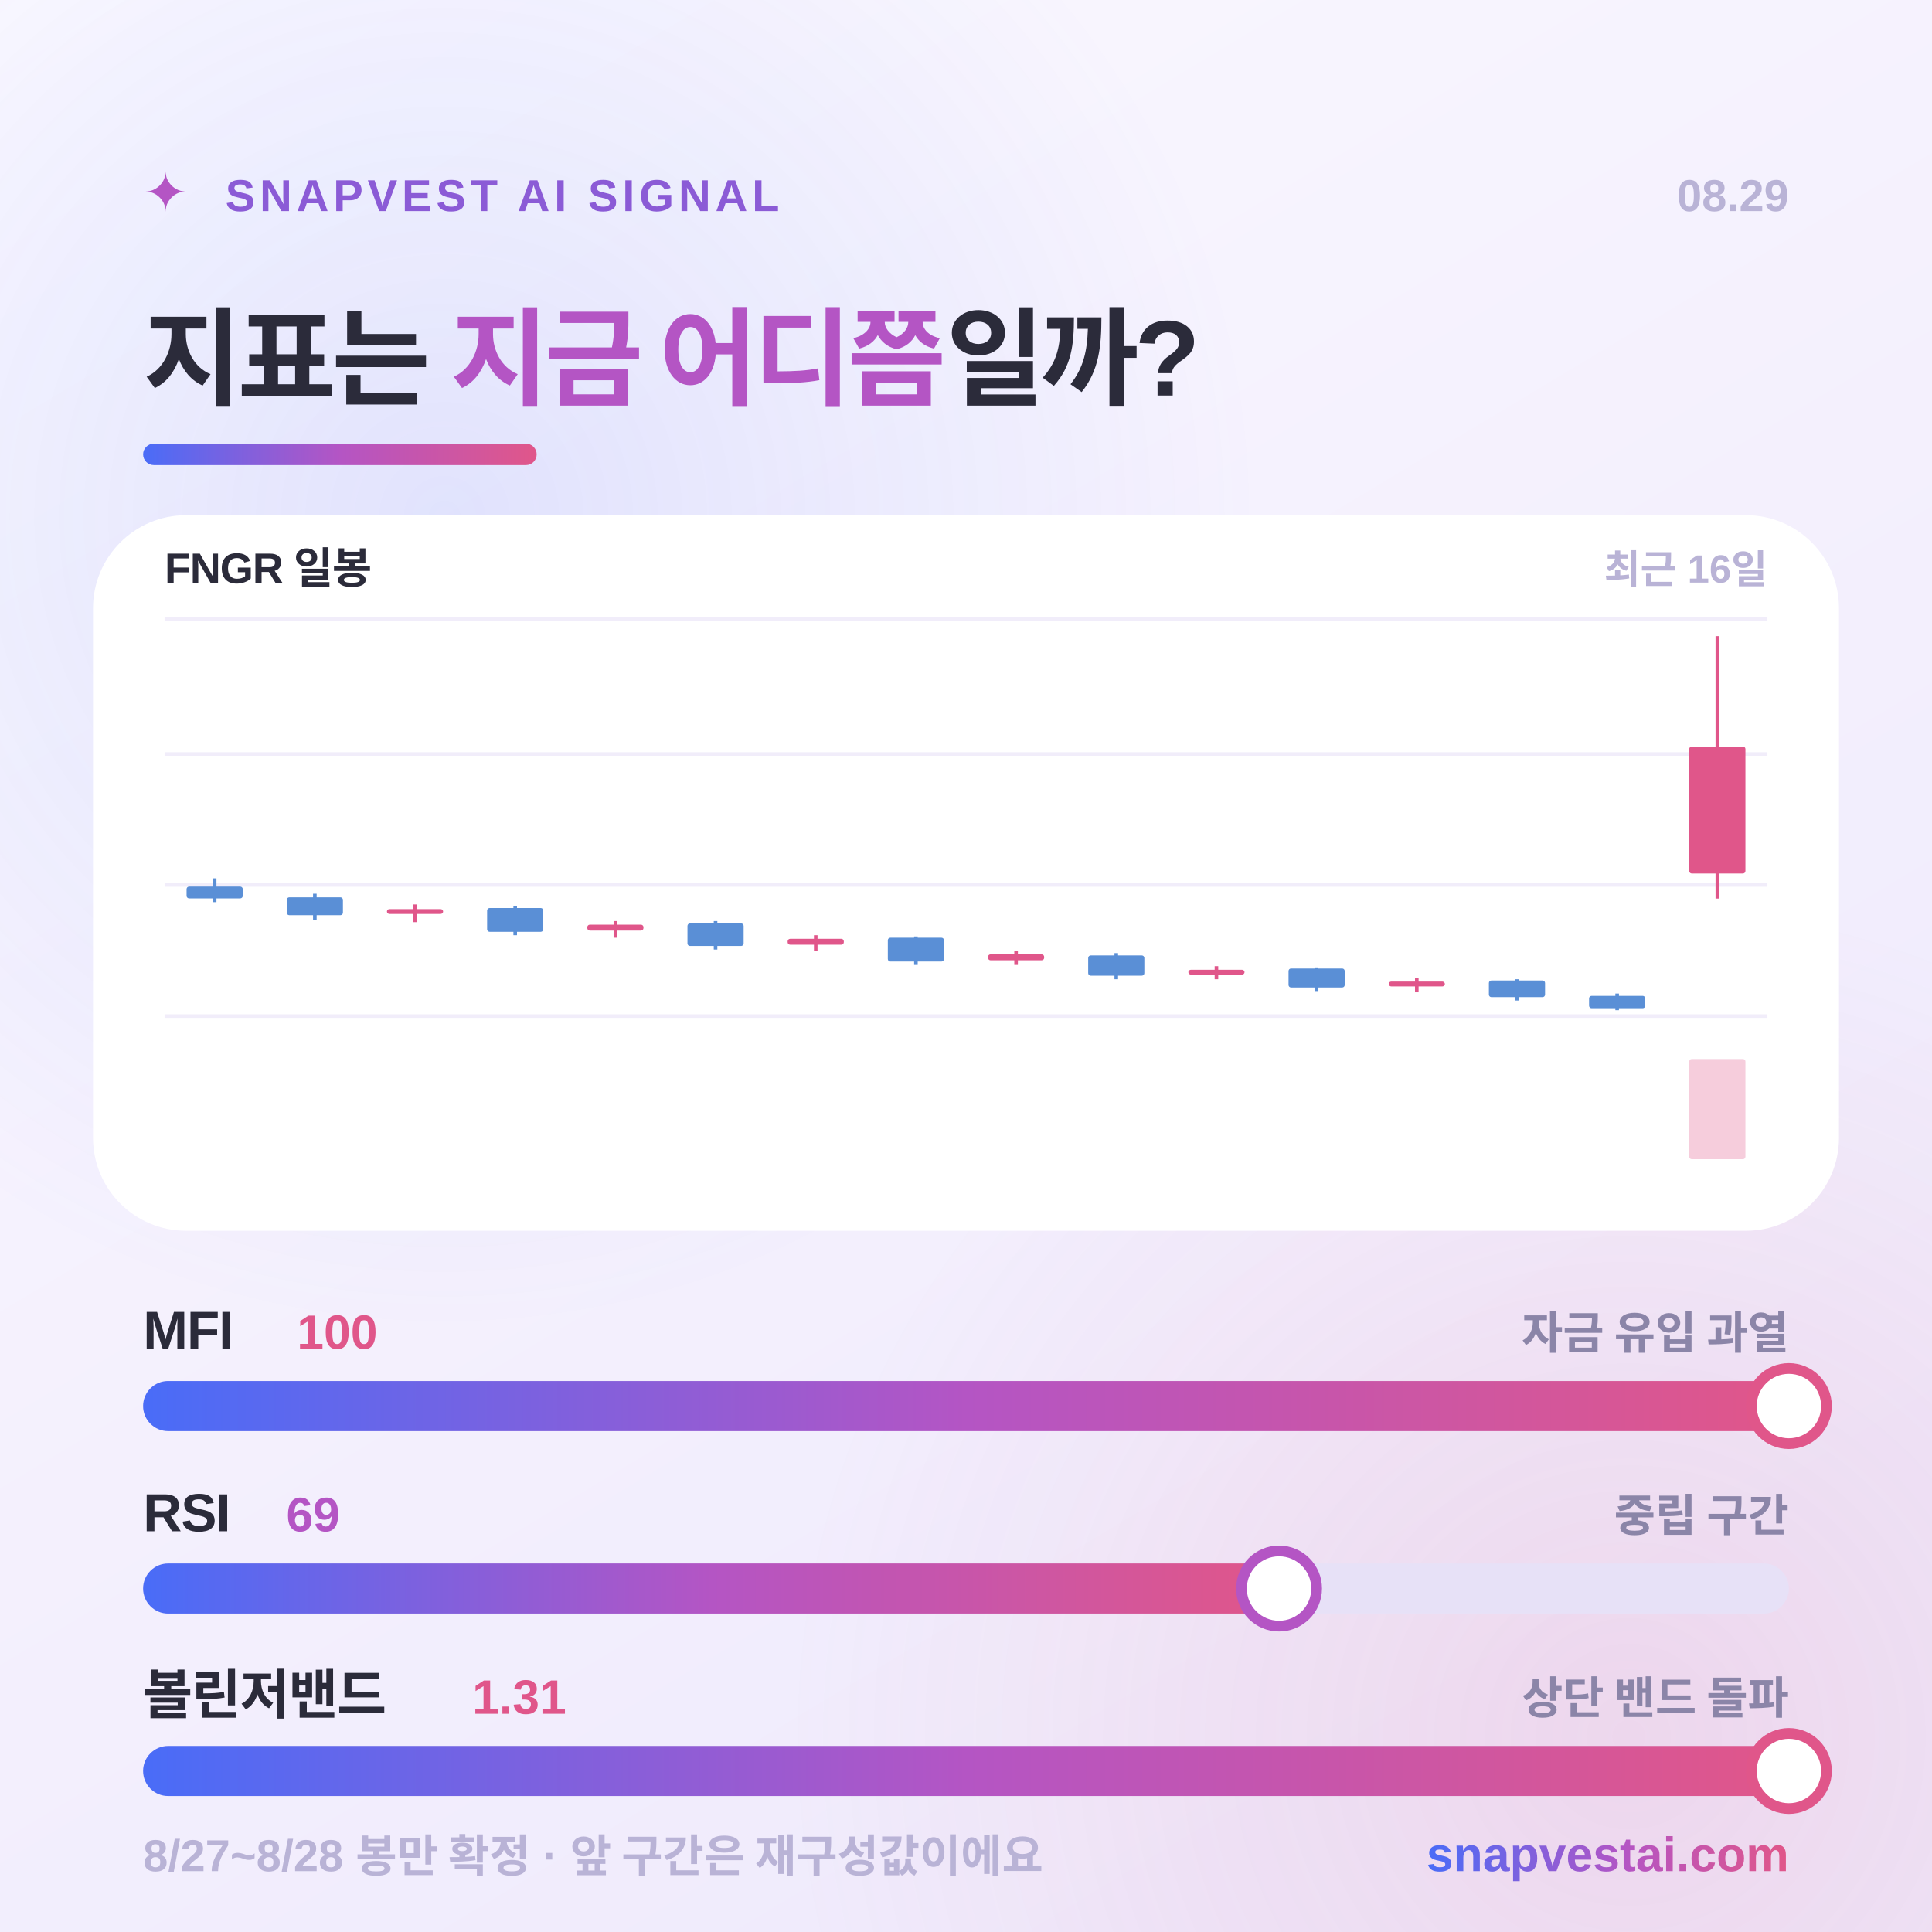
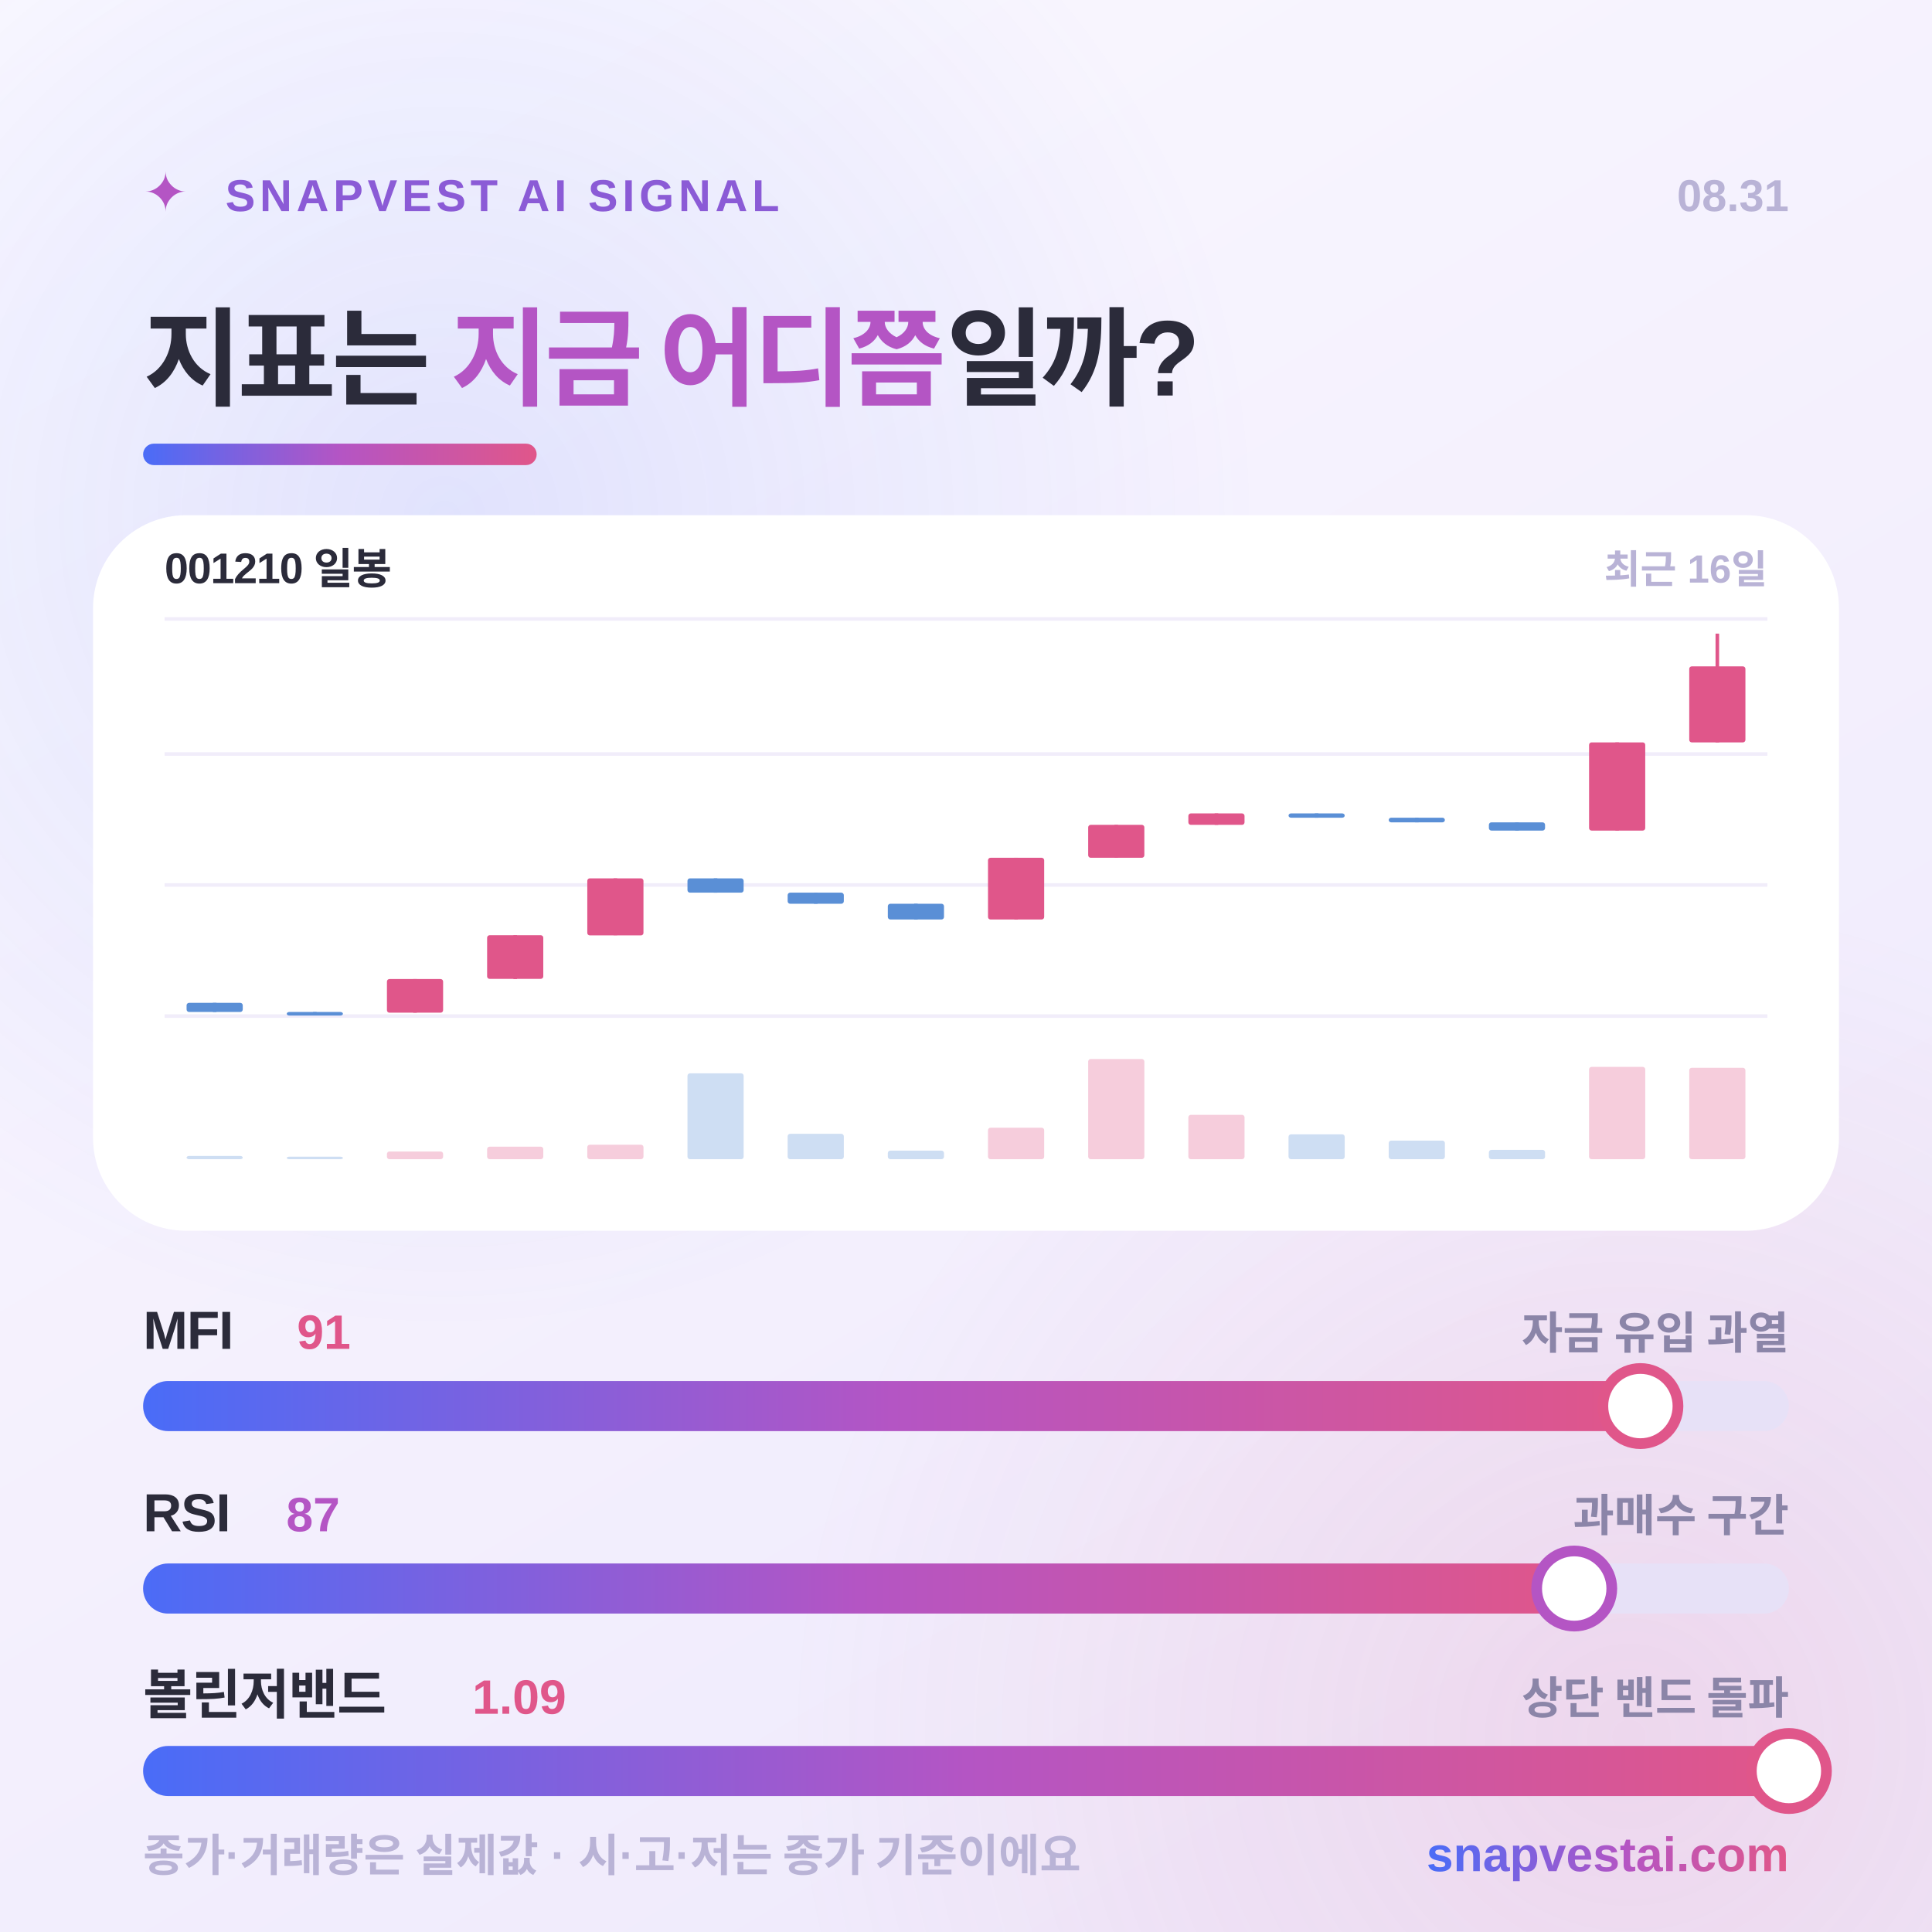
<svg xmlns="http://www.w3.org/2000/svg" width="1080" height="1080" viewBox="0 0 1080 1080" role="img">
  <defs>
    <linearGradient id="bg" x1="0" y1="0" x2="0.6" y2="1">
      <stop offset="0" stop-color="#FBF9FF" />
      <stop offset="1" stop-color="#EFEAFC" />
    </linearGradient>
    <linearGradient id="line" x1="0" y1="0" x2="1" y2="0">
      <stop offset="0" stop-color="#4A6CF7" />
      <stop offset="0.5" stop-color="#B455C4" />
      <stop offset="1" stop-color="#E0568A" />
    </linearGradient>
    <linearGradient id="dom" x1="0" y1="0" x2="1" y2="0">
      <stop offset="0" stop-color="#4A6CF7" />
      <stop offset="0.55" stop-color="#B455C4" />
      <stop offset="1" stop-color="#E0568A" />
    </linearGradient>
    <radialGradient id="m1" cx="0.5" cy="0.5" r="0.5">
      <stop offset="0" stop-color="#4A6CF7" stop-opacity="0.13" />
      <stop offset="1" stop-color="#4A6CF7" stop-opacity="0" />
    </radialGradient>
    <radialGradient id="m2" cx="0.5" cy="0.5" r="0.5">
      <stop offset="0" stop-color="#E0568A" stop-opacity="0.13" />
      <stop offset="1" stop-color="#E0568A" stop-opacity="0" />
    </radialGradient>
  </defs>
  <rect width="1080" height="1080" fill="url(#bg)" />
  <rect x="-200" y="-160" width="900" height="900" fill="url(#m1)" />
  <rect x="440" y="500" width="940" height="940" fill="url(#m2)" />
  <rect x="52" y="288" width="976" height="400" rx="52" fill="#FFFFFF" />
  <g font-family="Pretendard, Poppins, Arial, sans-serif">
-     <text x="92" y="326" font-size="24" font-weight="700" letter-spacing="-0.5" fill="#2B2B3A">FNGR 일봉</text>
+     <text x="92" y="326" font-size="24" font-weight="700" letter-spacing="-0.5" fill="#2B2B3A">001210 일봉</text>
    <text x="988" y="326" text-anchor="end" font-size="22" font-weight="600" fill="#B9B3D6">최근 16일</text>
  </g>
  <line x1="92" y1="568.0" x2="988" y2="568.0" stroke="#F1EDFA" stroke-width="2" />
  <line x1="92" y1="494.7" x2="988" y2="494.7" stroke="#F1EDFA" stroke-width="2" />
  <line x1="92" y1="421.5" x2="988" y2="421.5" stroke="#F1EDFA" stroke-width="2" />
  <line x1="92" y1="346.0" x2="988" y2="346.0" stroke="#F1EDFA" stroke-width="2" />
-   <line x1="120.0" y1="491.0" x2="120.0" y2="504.3" stroke="#5A8FD6" stroke-width="2" />
-   <rect x="104.3" y="495.6" width="31.4" height="6.6" rx="1.4" fill="#5A8FD6" />
-   <rect x="104.3" y="648.0" width="31.4" height="0.0" rx="1.4" fill="#5A8FD6" opacity="0.3" />
-   <line x1="176.0" y1="499.6" x2="176.0" y2="514.2" stroke="#5A8FD6" stroke-width="2" />
-   <rect x="160.3" y="501.6" width="31.4" height="10.0" rx="1.4" fill="#5A8FD6" />
-   <rect x="160.3" y="648.0" width="31.4" height="0.0" rx="1.4" fill="#5A8FD6" opacity="0.3" />
-   <line x1="232.0" y1="505.6" x2="232.0" y2="515.5" stroke="#E0568A" stroke-width="2" />
-   <rect x="216.3" y="508.2" width="31.4" height="2.7" rx="1.4" fill="#E0568A" />
-   <rect x="216.3" y="648.0" width="31.4" height="0.0" rx="1.4" fill="#E0568A" opacity="0.3" />
-   <line x1="288.0" y1="506.3" x2="288.0" y2="522.8" stroke="#5A8FD6" stroke-width="2" />
-   <rect x="272.3" y="507.6" width="31.4" height="13.3" rx="1.4" fill="#5A8FD6" />
-   <rect x="272.3" y="648.0" width="31.4" height="0.0" rx="1.4" fill="#5A8FD6" opacity="0.3" />
-   <line x1="344.0" y1="514.9" x2="344.0" y2="524.2" stroke="#E0568A" stroke-width="2" />
-   <rect x="328.3" y="516.9" width="31.4" height="3.3" rx="1.4" fill="#E0568A" />
-   <rect x="328.3" y="648.0" width="31.4" height="0.0" rx="1.4" fill="#E0568A" opacity="0.3" />
-   <line x1="400.0" y1="514.9" x2="400.0" y2="530.8" stroke="#5A8FD6" stroke-width="2" />
-   <rect x="384.3" y="516.2" width="31.4" height="12.6" rx="1.4" fill="#5A8FD6" />
-   <rect x="384.3" y="648.0" width="31.4" height="0.0" rx="1.4" fill="#5A8FD6" opacity="0.3" />
-   <line x1="456.0" y1="522.8" x2="456.0" y2="531.5" stroke="#E0568A" stroke-width="2" />
-   <rect x="440.3" y="524.8" width="31.4" height="3.3" rx="1.4" fill="#E0568A" />
-   <rect x="440.3" y="648.0" width="31.4" height="0.0" rx="1.4" fill="#E0568A" opacity="0.3" />
-   <line x1="512.0" y1="523.5" x2="512.0" y2="539.4" stroke="#5A8FD6" stroke-width="2" />
-   <rect x="496.3" y="524.2" width="31.4" height="13.3" rx="1.4" fill="#5A8FD6" />
-   <rect x="496.3" y="648.0" width="31.4" height="0.0" rx="1.4" fill="#5A8FD6" opacity="0.3" />
-   <line x1="568.0" y1="531.5" x2="568.0" y2="539.4" stroke="#E0568A" stroke-width="2" />
-   <rect x="552.3" y="533.5" width="31.4" height="3.3" rx="1.4" fill="#E0568A" />
-   <rect x="552.3" y="648.0" width="31.4" height="0.0" rx="1.4" fill="#E0568A" opacity="0.3" />
-   <line x1="624.0" y1="532.8" x2="624.0" y2="547.4" stroke="#5A8FD6" stroke-width="2" />
-   <rect x="608.3" y="534.1" width="31.4" height="11.3" rx="1.4" fill="#5A8FD6" />
-   <rect x="608.3" y="648.0" width="31.4" height="0.0" rx="1.4" fill="#5A8FD6" opacity="0.3" />
-   <line x1="680.0" y1="540.1" x2="680.0" y2="547.4" stroke="#E0568A" stroke-width="2" />
-   <rect x="664.3" y="542.1" width="31.4" height="2.7" rx="1.4" fill="#E0568A" />
-   <rect x="664.3" y="648.0" width="31.4" height="0.0" rx="1.4" fill="#E0568A" opacity="0.3" />
-   <line x1="736.0" y1="540.8" x2="736.0" y2="554.0" stroke="#5A8FD6" stroke-width="2" />
-   <rect x="720.3" y="541.4" width="31.4" height="10.6" rx="1.4" fill="#5A8FD6" />
-   <rect x="720.3" y="648.0" width="31.4" height="0.0" rx="1.4" fill="#5A8FD6" opacity="0.3" />
-   <line x1="792.0" y1="546.7" x2="792.0" y2="554.7" stroke="#E0568A" stroke-width="2" />
-   <rect x="776.3" y="548.7" width="31.4" height="2.7" rx="1.4" fill="#E0568A" />
-   <rect x="776.3" y="648.0" width="31.4" height="0.0" rx="1.4" fill="#E0568A" opacity="0.3" />
-   <line x1="848.0" y1="547.4" x2="848.0" y2="559.3" stroke="#5A8FD6" stroke-width="2" />
-   <rect x="832.3" y="548.1" width="31.4" height="9.3" rx="1.4" fill="#5A8FD6" />
-   <rect x="832.3" y="648.0" width="31.4" height="0.0" rx="1.4" fill="#5A8FD6" opacity="0.3" />
-   <line x1="904.0" y1="555.4" x2="904.0" y2="564.7" stroke="#5A8FD6" stroke-width="2" />
-   <rect x="888.3" y="556.7" width="31.4" height="6.9" rx="1.4" fill="#5A8FD6" />
-   <rect x="888.3" y="648.0" width="31.4" height="0.0" rx="1.4" fill="#5A8FD6" opacity="0.3" />
-   <line x1="960.0" y1="355.6" x2="960.0" y2="502.3" stroke="#E0568A" stroke-width="2" />
-   <rect x="944.3" y="417.3" width="31.4" height="71.0" rx="1.4" fill="#E0568A" />
-   <rect x="944.3" y="592.0" width="31.4" height="56.0" rx="1.4" fill="#E0568A" opacity="0.3" />
+   <line x1="120.0" y1="560.6" x2="120.0" y2="565.7" stroke="#5A8FD6" stroke-width="2" />
+   <rect x="104.3" y="560.6" width="31.4" height="5.1" rx="1.4" fill="#5A8FD6" />
+   <rect x="104.3" y="646.2" width="31.4" height="1.8" rx="1.4" fill="#5A8FD6" opacity="0.3" />
+   <line x1="176.0" y1="565.7" x2="176.0" y2="566.1" stroke="#5A8FD6" stroke-width="2" />
+   <rect x="160.3" y="565.7" width="31.4" height="2.0" rx="1.4" fill="#5A8FD6" />
+   <rect x="160.3" y="646.6" width="31.4" height="1.4" rx="1.4" fill="#5A8FD6" opacity="0.3" />
+   <line x1="232.0" y1="547.3" x2="232.0" y2="566.1" stroke="#E0568A" stroke-width="2" />
+   <rect x="216.3" y="547.3" width="31.4" height="18.8" rx="1.4" fill="#E0568A" />
+   <rect x="216.3" y="643.7" width="31.4" height="4.3" rx="1.4" fill="#E0568A" opacity="0.3" />
+   <line x1="288.0" y1="522.8" x2="288.0" y2="547.3" stroke="#E0568A" stroke-width="2" />
+   <rect x="272.3" y="522.8" width="31.4" height="24.4" rx="1.4" fill="#E0568A" />
+   <rect x="272.3" y="641.0" width="31.4" height="7.0" rx="1.4" fill="#E0568A" opacity="0.3" />
+   <line x1="344.0" y1="491.0" x2="344.0" y2="522.8" stroke="#E0568A" stroke-width="2" />
+   <rect x="328.3" y="491.0" width="31.4" height="31.9" rx="1.4" fill="#E0568A" />
+   <rect x="328.3" y="639.9" width="31.4" height="8.1" rx="1.4" fill="#E0568A" opacity="0.3" />
+   <line x1="400.0" y1="491.0" x2="400.0" y2="499.0" stroke="#5A8FD6" stroke-width="2" />
+   <rect x="384.3" y="491.0" width="31.4" height="8.0" rx="1.4" fill="#5A8FD6" />
+   <rect x="384.3" y="600.0" width="31.4" height="48.0" rx="1.4" fill="#5A8FD6" opacity="0.3" />
+   <line x1="456.0" y1="499.0" x2="456.0" y2="505.2" stroke="#5A8FD6" stroke-width="2" />
+   <rect x="440.3" y="499.0" width="31.4" height="6.2" rx="1.4" fill="#5A8FD6" />
+   <rect x="440.3" y="633.8" width="31.4" height="14.2" rx="1.4" fill="#5A8FD6" opacity="0.3" />
+   <line x1="512.0" y1="505.2" x2="512.0" y2="514.0" stroke="#5A8FD6" stroke-width="2" />
+   <rect x="496.3" y="505.2" width="31.4" height="8.8" rx="1.4" fill="#5A8FD6" />
+   <rect x="496.3" y="643.2" width="31.4" height="4.8" rx="1.4" fill="#5A8FD6" opacity="0.3" />
+   <line x1="568.0" y1="479.5" x2="568.0" y2="514.0" stroke="#E0568A" stroke-width="2" />
+   <rect x="552.3" y="479.5" width="31.4" height="34.5" rx="1.4" fill="#E0568A" />
+   <rect x="552.3" y="630.4" width="31.4" height="17.6" rx="1.4" fill="#E0568A" opacity="0.3" />
+   <line x1="624.0" y1="461.1" x2="624.0" y2="479.5" stroke="#E0568A" stroke-width="2" />
+   <rect x="608.3" y="461.1" width="31.4" height="18.4" rx="1.4" fill="#E0568A" />
+   <rect x="608.3" y="592.0" width="31.4" height="56.0" rx="1.4" fill="#E0568A" opacity="0.3" />
+   <line x1="680.0" y1="454.7" x2="680.0" y2="461.1" stroke="#E0568A" stroke-width="2" />
+   <rect x="664.3" y="454.7" width="31.4" height="6.4" rx="1.4" fill="#E0568A" />
+   <rect x="664.3" y="623.2" width="31.4" height="24.8" rx="1.4" fill="#E0568A" opacity="0.3" />
+   <line x1="736.0" y1="454.7" x2="736.0" y2="457.1" stroke="#5A8FD6" stroke-width="2" />
+   <rect x="720.3" y="454.7" width="31.4" height="2.4" rx="1.4" fill="#5A8FD6" />
+   <rect x="720.3" y="634.1" width="31.4" height="13.9" rx="1.4" fill="#5A8FD6" opacity="0.3" />
+   <line x1="792.0" y1="457.1" x2="792.0" y2="459.7" stroke="#5A8FD6" stroke-width="2" />
+   <rect x="776.3" y="457.1" width="31.4" height="2.6" rx="1.4" fill="#5A8FD6" />
+   <rect x="776.3" y="637.6" width="31.4" height="10.4" rx="1.4" fill="#5A8FD6" opacity="0.3" />
+   <line x1="848.0" y1="459.7" x2="848.0" y2="464.3" stroke="#5A8FD6" stroke-width="2" />
+   <rect x="832.3" y="459.7" width="31.4" height="4.6" rx="1.4" fill="#5A8FD6" />
+   <rect x="832.3" y="642.8" width="31.4" height="5.2" rx="1.4" fill="#5A8FD6" opacity="0.3" />
+   <line x1="904.0" y1="415.0" x2="904.0" y2="464.3" stroke="#E0568A" stroke-width="2" />
+   <rect x="888.3" y="415.0" width="31.4" height="49.3" rx="1.4" fill="#E0568A" />
+   <rect x="888.3" y="596.4" width="31.4" height="51.6" rx="1.4" fill="#E0568A" opacity="0.3" />
+   <line x1="960.0" y1="354.2" x2="960.0" y2="415.0" stroke="#E0568A" stroke-width="2" />
+   <rect x="944.3" y="372.5" width="31.4" height="42.5" rx="1.4" fill="#E0568A" />
+   <rect x="944.3" y="596.9" width="31.4" height="51.1" rx="1.4" fill="#E0568A" opacity="0.3" />
  <g font-family="Pretendard, Poppins, Arial, sans-serif">
    <text x="80" y="118" font-size="30" fill="#B455C4">✦</text>
    <text x="126" y="118" font-size="25" font-weight="700" letter-spacing="2.5" fill="#8B5BD6">SNAPVEST AI SIGNAL</text>
-     <text x="1000" y="118" text-anchor="end" font-size="25" font-weight="600" fill="#B9B3D6">08.29</text>
+     <text x="1000" y="118" text-anchor="end" font-size="25" font-weight="600" fill="#B9B3D6">08.31</text>
    <text x="80" y="222" font-size="60" font-weight="700" letter-spacing="-2.5" fill="#2B2B3A">지표는 <tspan fill="#B455C4">지금 어디쯤</tspan>일까?</text>
    <rect x="80" y="248" width="220" height="12" rx="6" fill="url(#line)" />
    <text x="80" y="754" font-size="30" font-weight="700" letter-spacing="-0.5" fill="#2B2B3A">MFI</text>
-     <text x="166" y="754" font-size="27" font-weight="700" fill="#E0568A">100</text>
+     <text x="166" y="754" font-size="27" font-weight="700" fill="#E0568A">91</text>
    <text x="1000" y="754" text-anchor="end" font-size="25" font-weight="600" fill="#8B85A8">자금 유입 과열</text>
    <rect x="80" y="772" width="920" height="28" rx="14" fill="#E7E1F7" />
-     <rect x="80" y="772" width="920" height="28" rx="14" fill="url(#line)" />
-     <circle cx="1000" cy="786" r="21" fill="#FFFFFF" stroke="#E0568A" stroke-width="6" />
+     <rect x="80" y="772" width="837" height="28" rx="14" fill="url(#line)" />
+     <circle cx="917" cy="786" r="21" fill="#FFFFFF" stroke="#E0568A" stroke-width="6" />
    <text x="80" y="856" font-size="30" font-weight="700" letter-spacing="-0.5" fill="#2B2B3A">RSI</text>
-     <text x="160" y="856" font-size="27" font-weight="700" fill="#B455C4">69</text>
-     <text x="1000" y="856" text-anchor="end" font-size="25" font-weight="600" fill="#8B85A8">중립 구간</text>
+     <text x="160" y="856" font-size="27" font-weight="700" fill="#B455C4">87</text>
+     <text x="1000" y="856" text-anchor="end" font-size="25" font-weight="600" fill="#8B85A8">과매수 구간</text>
    <rect x="80" y="874" width="920" height="28" rx="14" fill="#E7E1F7" />
-     <rect x="80" y="874" width="635" height="28" rx="14" fill="url(#line)" />
-     <circle cx="715" cy="888" r="21" fill="#FFFFFF" stroke="#B455C4" stroke-width="6" />
+     <rect x="80" y="874" width="800" height="28" rx="14" fill="url(#line)" />
+     <circle cx="880" cy="888" r="21" fill="#FFFFFF" stroke="#B455C4" stroke-width="6" />
    <text x="80" y="958" font-size="30" font-weight="700" letter-spacing="-0.5" fill="#2B2B3A">볼린저밴드</text>
-     <text x="264" y="958" font-size="27" font-weight="700" fill="#E0568A">1.31</text>
+     <text x="264" y="958" font-size="27" font-weight="700" fill="#E0568A">1.09</text>
    <text x="1000" y="958" text-anchor="end" font-size="25" font-weight="600" fill="#8B85A8">상단 밴드 돌파</text>
    <rect x="80" y="976" width="920" height="28" rx="14" fill="#E7E1F7" />
    <rect x="80" y="976" width="920" height="28" rx="14" fill="url(#line)" />
    <circle cx="1000" cy="990" r="21" fill="#FFFFFF" stroke="#E0568A" stroke-width="6" />
-     <text x="80" y="1046" font-size="25" font-weight="600" fill="#B9B3D6">8/27~8/28 봉만 확정 · 앞 구간은 재구성값이에요</text>
+     <text x="80" y="1046" font-size="25" font-weight="600" fill="#B9B3D6">종가·거래량은 실제값 · 시·고·저는 종가 기준이에요</text>
    <text x="1000" y="1046" text-anchor="end" font-size="27" font-weight="700" fill="url(#dom)">snapvestai.com</text>
  </g>
</svg>
